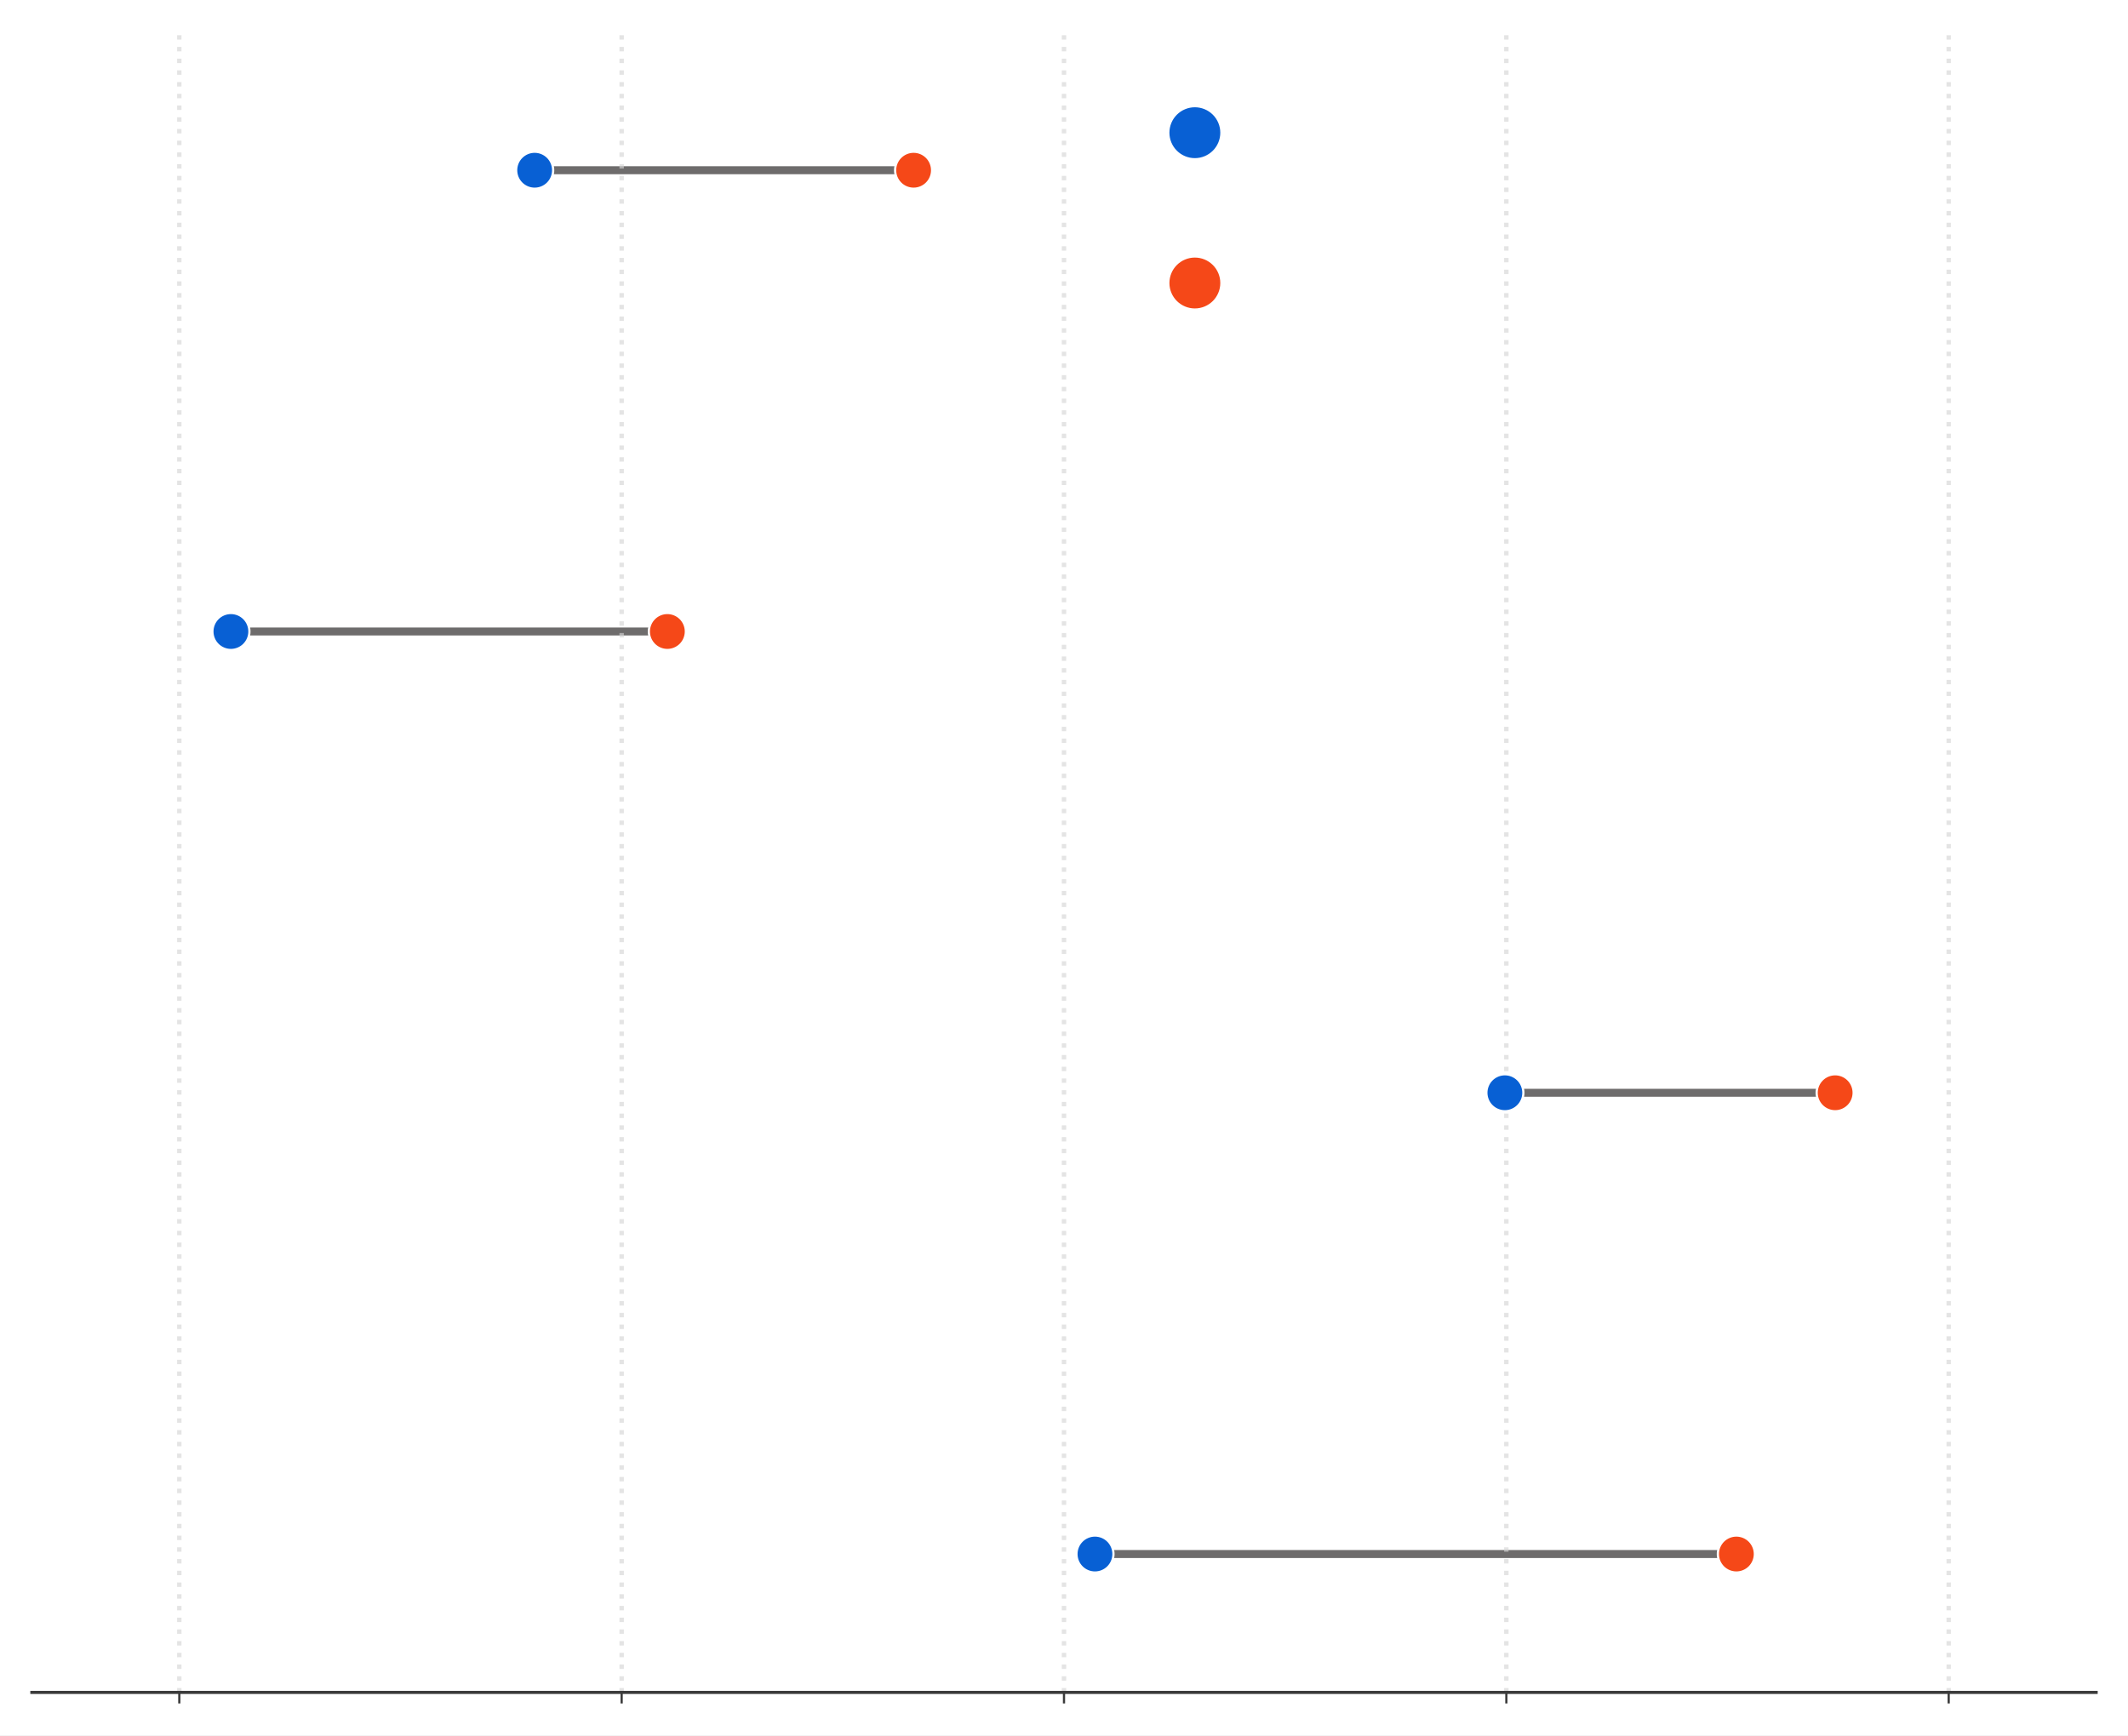
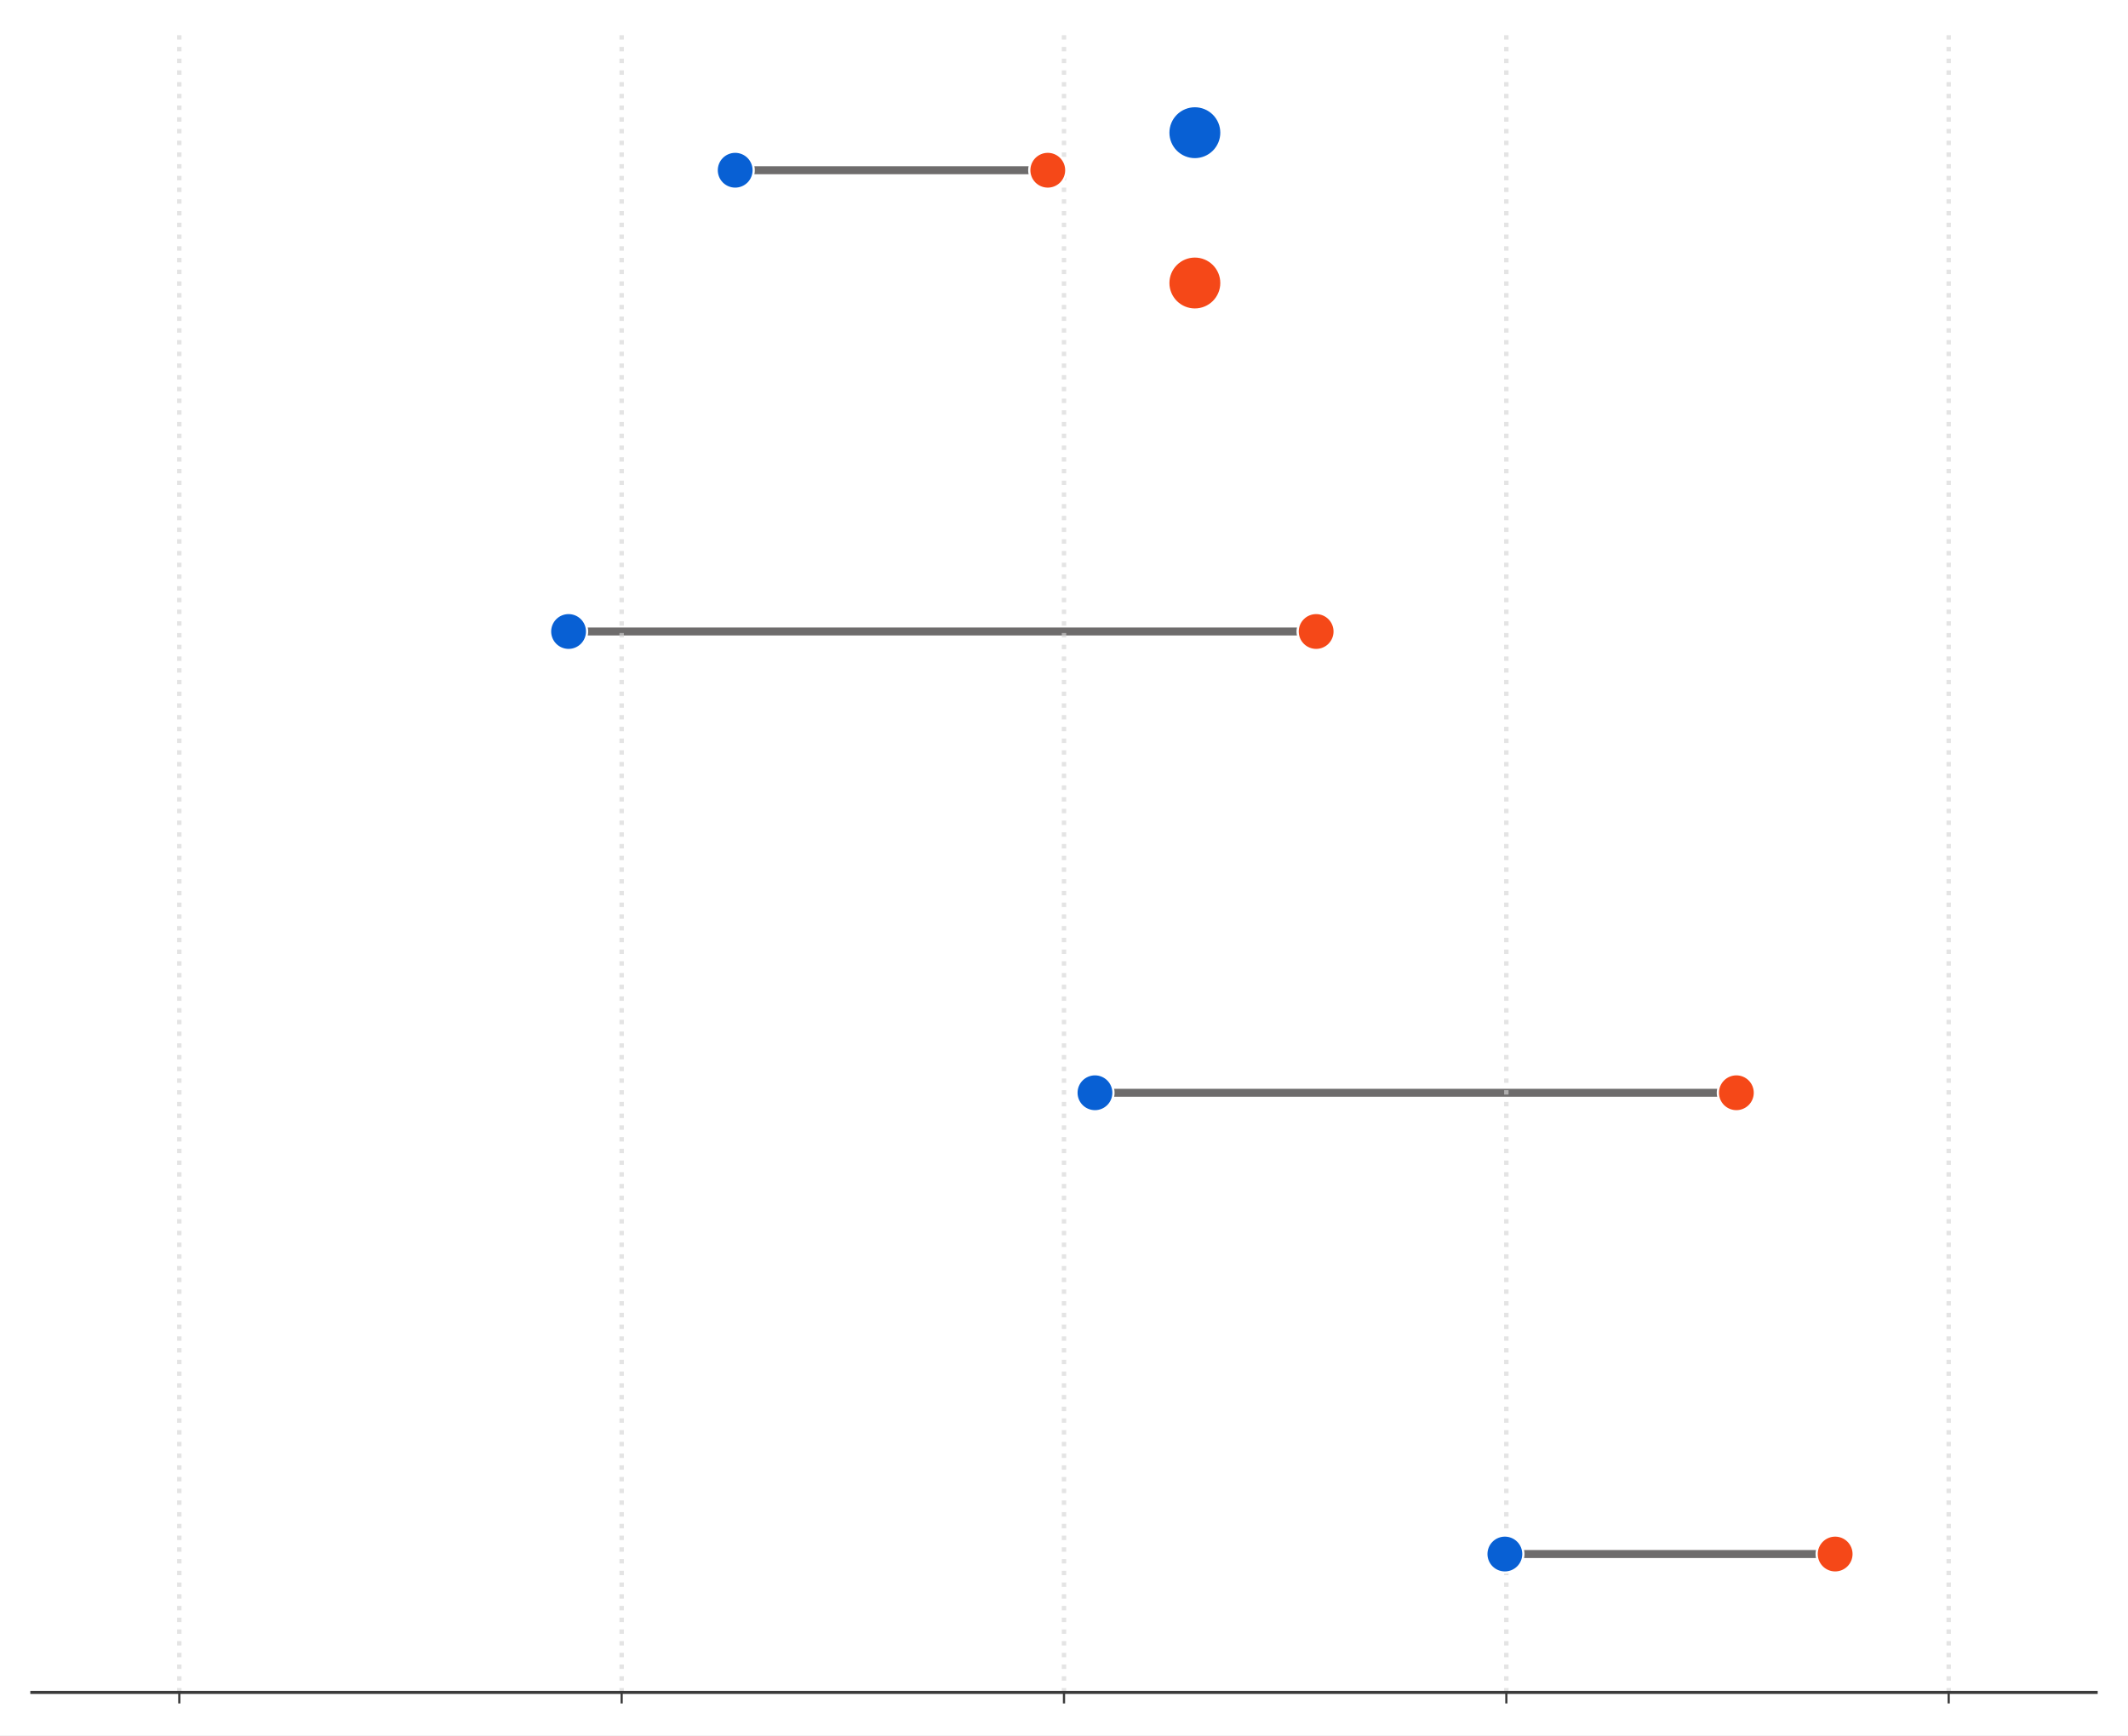
<svg xmlns="http://www.w3.org/2000/svg" xmlns:xlink="http://www.w3.org/1999/xlink" width="480.96pt" height="392.308pt" viewBox="0 0 480.96 392.308" version="1.1">
  <defs>
    <style type="text/css">*{stroke-linejoin: round; stroke-linecap: butt}</style>
  </defs>
  <g id="figure_1">
    <g id="patch_1">
      <path d="M 0 392.308  L 480.96 392.308  L 480.96 0  L 0 0  z " style="fill: #ffffff" />
    </g>
    <g id="axes_1">
      <g id="patch_2">
        <path d="M 7.2 382.608  L 473.76 382.608  L 473.76 7.2  L 7.2 7.2  z " style="fill: #ffffff" />
      </g>
      <g id="LineCollection_1">
-         <path d="M 120.841 38.484  L 206.488 38.484  " clip-path="url(#p72d668829b)" style="fill: none; stroke: #6e6c6c; stroke-width: 1.8" />
+         <path d="M 166.164 38.484  L 236.814 38.484  " clip-path="url(#p6276eabdfe)" style="fill: none; stroke: #6e6c6c; stroke-width: 1.8" />
      </g>
      <g id="LineCollection_2">
-         <path d="M 52.19 142.764  L 150.834 142.764  " clip-path="url(#p72d668829b)" style="fill: none; stroke: #6e6c6c; stroke-width: 1.8" />
+         <path d="M 128.506 142.764  L 297.467 142.764  " clip-path="url(#p6276eabdfe)" style="fill: none; stroke: #6e6c6c; stroke-width: 1.8" />
      </g>
      <g id="LineCollection_3">
-         <path d="M 340.124 247.044  L 414.773 247.044  " clip-path="url(#p72d668829b)" style="fill: none; stroke: #6e6c6c; stroke-width: 1.8" />
+         <path d="M 247.478 247.044  L 392.445 247.044  " clip-path="url(#p6276eabdfe)" style="fill: none; stroke: #6e6c6c; stroke-width: 1.8" />
      </g>
      <g id="LineCollection_4">
-         <path d="M 247.478 351.324  L 392.445 351.324  " clip-path="url(#p72d668829b)" style="fill: none; stroke: #6e6c6c; stroke-width: 1.8" />
+         <path d="M 340.124 351.324  L 414.773 351.324  " clip-path="url(#p6276eabdfe)" style="fill: none; stroke: #6e6c6c; stroke-width: 1.8" />
      </g>
      <g id="matplotlib.axis_1">
        <g id="xtick_1">
          <g id="line2d_1">
-             <path d="M 40.526 382.608  L 40.526 7.2  " clip-path="url(#p72d668829b)" style="fill: none; stroke-dasharray: 1,1.65; stroke-dashoffset: 0; stroke: #d5d5d5; stroke-opacity: 0.63" />
+             <path d="M 40.526 382.608  L 40.526 7.2  " clip-path="url(#p6276eabdfe)" style="fill: none; stroke-dasharray: 1,1.65; stroke-dashoffset: 0; stroke: #d5d5d5; stroke-opacity: 0.63" />
          </g>
          <g id="line2d_2">
            <defs>
-               <path id="m110e962047" d="M 0 0  L 0 2.5  " style="stroke: #3b3b3b; stroke-width: 0.5" />
+               <path id="mdc0522b639" d="M 0 0  L 0 2.5  " style="stroke: #3b3b3b; stroke-width: 0.5" />
            </defs>
            <g>
-               <use xlink:href="#m110e962047" x="40.526" y="382.608" style="fill: #3b3b3b; stroke: #3b3b3b; stroke-width: 0.5" />
+               <use xlink:href="#mdc0522b639" x="40.526" y="382.608" style="fill: #3b3b3b; stroke: #3b3b3b; stroke-width: 0.5" />
            </g>
          </g>
        </g>
        <g id="xtick_2">
          <g id="line2d_3">
-             <path d="M 140.503 382.608  L 140.503 7.2  " clip-path="url(#p72d668829b)" style="fill: none; stroke-dasharray: 1,1.65; stroke-dashoffset: 0; stroke: #d5d5d5; stroke-opacity: 0.63" />
+             <path d="M 140.503 382.608  L 140.503 7.2  " clip-path="url(#p6276eabdfe)" style="fill: none; stroke-dasharray: 1,1.65; stroke-dashoffset: 0; stroke: #d5d5d5; stroke-opacity: 0.63" />
          </g>
          <g id="line2d_4">
            <g>
-               <use xlink:href="#m110e962047" x="140.503" y="382.608" style="fill: #3b3b3b; stroke: #3b3b3b; stroke-width: 0.5" />
+               <use xlink:href="#mdc0522b639" x="140.503" y="382.608" style="fill: #3b3b3b; stroke: #3b3b3b; stroke-width: 0.5" />
            </g>
          </g>
        </g>
        <g id="xtick_3">
          <g id="line2d_5">
-             <path d="M 240.48 382.608  L 240.48 7.2  " clip-path="url(#p72d668829b)" style="fill: none; stroke-dasharray: 1,1.65; stroke-dashoffset: 0; stroke: #d5d5d5; stroke-opacity: 0.63" />
+             <path d="M 240.48 382.608  L 240.48 7.2  " clip-path="url(#p6276eabdfe)" style="fill: none; stroke-dasharray: 1,1.65; stroke-dashoffset: 0; stroke: #d5d5d5; stroke-opacity: 0.63" />
          </g>
          <g id="line2d_6">
            <g>
-               <use xlink:href="#m110e962047" x="240.48" y="382.608" style="fill: #3b3b3b; stroke: #3b3b3b; stroke-width: 0.5" />
+               <use xlink:href="#mdc0522b639" x="240.48" y="382.608" style="fill: #3b3b3b; stroke: #3b3b3b; stroke-width: 0.5" />
            </g>
          </g>
        </g>
        <g id="xtick_4">
          <g id="line2d_7">
-             <path d="M 340.457 382.608  L 340.457 7.2  " clip-path="url(#p72d668829b)" style="fill: none; stroke-dasharray: 1,1.65; stroke-dashoffset: 0; stroke: #d5d5d5; stroke-opacity: 0.63" />
+             <path d="M 340.457 382.608  L 340.457 7.2  " clip-path="url(#p6276eabdfe)" style="fill: none; stroke-dasharray: 1,1.65; stroke-dashoffset: 0; stroke: #d5d5d5; stroke-opacity: 0.63" />
          </g>
          <g id="line2d_8">
            <g>
-               <use xlink:href="#m110e962047" x="340.457" y="382.608" style="fill: #3b3b3b; stroke: #3b3b3b; stroke-width: 0.5" />
+               <use xlink:href="#mdc0522b639" x="340.457" y="382.608" style="fill: #3b3b3b; stroke: #3b3b3b; stroke-width: 0.5" />
            </g>
          </g>
        </g>
        <g id="xtick_5">
          <g id="line2d_9">
-             <path d="M 440.434 382.608  L 440.434 7.2  " clip-path="url(#p72d668829b)" style="fill: none; stroke-dasharray: 1,1.65; stroke-dashoffset: 0; stroke: #d5d5d5; stroke-opacity: 0.63" />
+             <path d="M 440.434 382.608  L 440.434 7.2  " clip-path="url(#p6276eabdfe)" style="fill: none; stroke-dasharray: 1,1.65; stroke-dashoffset: 0; stroke: #d5d5d5; stroke-opacity: 0.63" />
          </g>
          <g id="line2d_10">
            <g>
-               <use xlink:href="#m110e962047" x="440.434" y="382.608" style="fill: #3b3b3b; stroke: #3b3b3b; stroke-width: 0.5" />
+               <use xlink:href="#mdc0522b639" x="440.434" y="382.608" style="fill: #3b3b3b; stroke: #3b3b3b; stroke-width: 0.5" />
            </g>
          </g>
        </g>
      </g>
      <g id="matplotlib.axis_2">
        <g id="ytick_1">
          <g id="line2d_11" />
        </g>
        <g id="ytick_2">
          <g id="line2d_12" />
        </g>
        <g id="ytick_3">
          <g id="line2d_13" />
        </g>
        <g id="ytick_4">
          <g id="line2d_14" />
        </g>
      </g>
      <g id="patch_3">
        <path d="M 7.2 382.608  L 473.76 382.608  " style="fill: none; stroke: #3b3b3b; stroke-width: 0.7; stroke-linejoin: miter; stroke-linecap: square" />
      </g>
      <g id="PathCollection_1">
        <defs>
-           <path id="mfcb5d60cb9" d="M 0 4.183  C 1.109 4.183 2.174 3.743 2.958 2.958  C 3.743 2.174 4.183 1.109 4.183 0  C 4.183 -1.109 3.743 -2.174 2.958 -2.958  C 2.174 -3.743 1.109 -4.183 0 -4.183  C -1.109 -4.183 -2.174 -3.743 -2.958 -2.958  C -3.743 -2.174 -4.183 -1.109 -4.183 0  C -4.183 1.109 -3.743 2.174 -2.958 2.958  C -2.174 3.743 -1.109 4.183 0 4.183  z " style="stroke: #ffffff; stroke-width: 0.5" />
+           <path id="mbf08ca8d1b" d="M 0 4.183  C 1.109 4.183 2.174 3.743 2.958 2.958  C 3.743 2.174 4.183 1.109 4.183 0  C 4.183 -1.109 3.743 -2.174 2.958 -2.958  C 2.174 -3.743 1.109 -4.183 0 -4.183  C -1.109 -4.183 -2.174 -3.743 -2.958 -2.958  C -3.743 -2.174 -4.183 -1.109 -4.183 0  C -4.183 1.109 -3.743 2.174 -2.958 2.958  C -2.174 3.743 -1.109 4.183 0 4.183  z " style="stroke: #ffffff; stroke-width: 0.5" />
        </defs>
-         <g clip-path="url(#p72d668829b)">
-           <use xlink:href="#mfcb5d60cb9" x="120.841" y="38.484" style="fill: #0860d4; stroke: #ffffff; stroke-width: 0.5" />
+         <g clip-path="url(#p6276eabdfe)">
+           <use xlink:href="#mbf08ca8d1b" x="166.164" y="38.484" style="fill: #0860d4; stroke: #ffffff; stroke-width: 0.5" />
        </g>
      </g>
      <g id="PathCollection_2">
        <defs>
-           <path id="mb088fe9931" d="M 0 4.183  C 1.109 4.183 2.174 3.743 2.958 2.958  C 3.743 2.174 4.183 1.109 4.183 0  C 4.183 -1.109 3.743 -2.174 2.958 -2.958  C 2.174 -3.743 1.109 -4.183 0 -4.183  C -1.109 -4.183 -2.174 -3.743 -2.958 -2.958  C -3.743 -2.174 -4.183 -1.109 -4.183 0  C -4.183 1.109 -3.743 2.174 -2.958 2.958  C -2.174 3.743 -1.109 4.183 0 4.183  z " style="stroke: #ffffff; stroke-width: 0.5" />
+           <path id="m5d84a9da23" d="M 0 4.183  C 1.109 4.183 2.174 3.743 2.958 2.958  C 3.743 2.174 4.183 1.109 4.183 0  C 4.183 -1.109 3.743 -2.174 2.958 -2.958  C 2.174 -3.743 1.109 -4.183 0 -4.183  C -1.109 -4.183 -2.174 -3.743 -2.958 -2.958  C -3.743 -2.174 -4.183 -1.109 -4.183 0  C -4.183 1.109 -3.743 2.174 -2.958 2.958  C -2.174 3.743 -1.109 4.183 0 4.183  z " style="stroke: #ffffff; stroke-width: 0.5" />
        </defs>
-         <g clip-path="url(#p72d668829b)">
-           <use xlink:href="#mb088fe9931" x="206.488" y="38.484" style="fill: #f54818; stroke: #ffffff; stroke-width: 0.5" />
+         <g clip-path="url(#p6276eabdfe)">
+           <use xlink:href="#m5d84a9da23" x="236.814" y="38.484" style="fill: #f54818; stroke: #ffffff; stroke-width: 0.5" />
        </g>
      </g>
      <g id="PathCollection_3">
-         <g clip-path="url(#p72d668829b)">
-           <use xlink:href="#mfcb5d60cb9" x="52.19" y="142.764" style="fill: #0860d4; stroke: #ffffff; stroke-width: 0.5" />
+         <g clip-path="url(#p6276eabdfe)">
+           <use xlink:href="#mbf08ca8d1b" x="128.506" y="142.764" style="fill: #0860d4; stroke: #ffffff; stroke-width: 0.5" />
        </g>
      </g>
      <g id="PathCollection_4">
-         <g clip-path="url(#p72d668829b)">
-           <use xlink:href="#mb088fe9931" x="150.834" y="142.764" style="fill: #f54818; stroke: #ffffff; stroke-width: 0.5" />
+         <g clip-path="url(#p6276eabdfe)">
+           <use xlink:href="#m5d84a9da23" x="297.467" y="142.764" style="fill: #f54818; stroke: #ffffff; stroke-width: 0.5" />
        </g>
      </g>
      <g id="PathCollection_5">
-         <g clip-path="url(#p72d668829b)">
-           <use xlink:href="#mfcb5d60cb9" x="340.124" y="247.044" style="fill: #0860d4; stroke: #ffffff; stroke-width: 0.5" />
+         <g clip-path="url(#p6276eabdfe)">
+           <use xlink:href="#mbf08ca8d1b" x="247.478" y="247.044" style="fill: #0860d4; stroke: #ffffff; stroke-width: 0.5" />
        </g>
      </g>
      <g id="PathCollection_6">
-         <g clip-path="url(#p72d668829b)">
-           <use xlink:href="#mb088fe9931" x="414.773" y="247.044" style="fill: #f54818; stroke: #ffffff; stroke-width: 0.5" />
+         <g clip-path="url(#p6276eabdfe)">
+           <use xlink:href="#m5d84a9da23" x="392.445" y="247.044" style="fill: #f54818; stroke: #ffffff; stroke-width: 0.5" />
        </g>
      </g>
      <g id="PathCollection_7">
-         <g clip-path="url(#p72d668829b)">
-           <use xlink:href="#mfcb5d60cb9" x="247.478" y="351.324" style="fill: #0860d4; stroke: #ffffff; stroke-width: 0.5" />
+         <g clip-path="url(#p6276eabdfe)">
+           <use xlink:href="#mbf08ca8d1b" x="340.124" y="351.324" style="fill: #0860d4; stroke: #ffffff; stroke-width: 0.5" />
        </g>
      </g>
      <g id="PathCollection_8">
-         <g clip-path="url(#p72d668829b)">
-           <use xlink:href="#mb088fe9931" x="392.445" y="351.324" style="fill: #f54818; stroke: #ffffff; stroke-width: 0.5" />
+         <g clip-path="url(#p6276eabdfe)">
+           <use xlink:href="#m5d84a9da23" x="414.773" y="351.324" style="fill: #f54818; stroke: #ffffff; stroke-width: 0.5" />
        </g>
      </g>
      <g id="legend_1">
        <g id="line2d_15">
          <path d="M 246.056 30  L 270.056 30  L 294.056 30  " style="fill: none; stroke: #000000; stroke-opacity: 0; stroke-width: 1.5; stroke-linecap: square" />
          <defs>
-             <path id="mf01675a3d6" d="M 0 6  C 1.591 6 3.117 5.368 4.243 4.243  C 5.368 3.117 6 1.591 6 0  C 6 -1.591 5.368 -3.117 4.243 -4.243  C 3.117 -5.368 1.591 -6 0 -6  C -1.591 -6 -3.117 -5.368 -4.243 -4.243  C -5.368 -3.117 -6 -1.591 -6 0  C -6 1.591 -5.368 3.117 -4.243 4.243  C -3.117 5.368 -1.591 6 0 6  z " style="stroke: #ffffff; stroke-width: 0.5" />
+             <path id="ma353b4fc8c" d="M 0 6  C 1.591 6 3.117 5.368 4.243 4.243  C 5.368 3.117 6 1.591 6 0  C 6 -1.591 5.368 -3.117 4.243 -4.243  C 3.117 -5.368 1.591 -6 0 -6  C -1.591 -6 -3.117 -5.368 -4.243 -4.243  C -5.368 -3.117 -6 -1.591 -6 0  C -6 1.591 -5.368 3.117 -4.243 4.243  C -3.117 5.368 -1.591 6 0 6  z " style="stroke: #ffffff; stroke-width: 0.5" />
          </defs>
          <g>
-             <use xlink:href="#mf01675a3d6" x="270.056" y="30" style="fill: #0860d4; stroke: #ffffff; stroke-width: 0.5" />
+             <use xlink:href="#ma353b4fc8c" x="270.056" y="30" style="fill: #0860d4; stroke: #ffffff; stroke-width: 0.5" />
          </g>
        </g>
        <g id="line2d_16">
          <path d="M 246.056 63.98  L 270.056 63.98  L 294.056 63.98  " style="fill: none; stroke: #000000; stroke-opacity: 0; stroke-width: 1.5; stroke-linecap: square" />
          <defs>
-             <path id="m17218b84d1" d="M 0 6  C 1.591 6 3.117 5.368 4.243 4.243  C 5.368 3.117 6 1.591 6 0  C 6 -1.591 5.368 -3.117 4.243 -4.243  C 3.117 -5.368 1.591 -6 0 -6  C -1.591 -6 -3.117 -5.368 -4.243 -4.243  C -5.368 -3.117 -6 -1.591 -6 0  C -6 1.591 -5.368 3.117 -4.243 4.243  C -3.117 5.368 -1.591 6 0 6  z " style="stroke: #ffffff; stroke-width: 0.5" />
+             <path id="m99b1197aa9" d="M 0 6  C 1.591 6 3.117 5.368 4.243 4.243  C 5.368 3.117 6 1.591 6 0  C 6 -1.591 5.368 -3.117 4.243 -4.243  C 3.117 -5.368 1.591 -6 0 -6  C -1.591 -6 -3.117 -5.368 -4.243 -4.243  C -5.368 -3.117 -6 -1.591 -6 0  C -6 1.591 -5.368 3.117 -4.243 4.243  C -3.117 5.368 -1.591 6 0 6  z " style="stroke: #ffffff; stroke-width: 0.5" />
          </defs>
          <g>
-             <use xlink:href="#m17218b84d1" x="270.056" y="63.98" style="fill: #f54818; stroke: #ffffff; stroke-width: 0.5" />
+             <use xlink:href="#m99b1197aa9" x="270.056" y="63.98" style="fill: #f54818; stroke: #ffffff; stroke-width: 0.5" />
          </g>
        </g>
      </g>
    </g>
  </g>
  <defs>
-     <clipPath id="p72d668829b">
+     <clipPath id="p6276eabdfe">
      <rect x="7.2" y="7.2" width="466.56" height="375.408" />
    </clipPath>
  </defs>
</svg>
